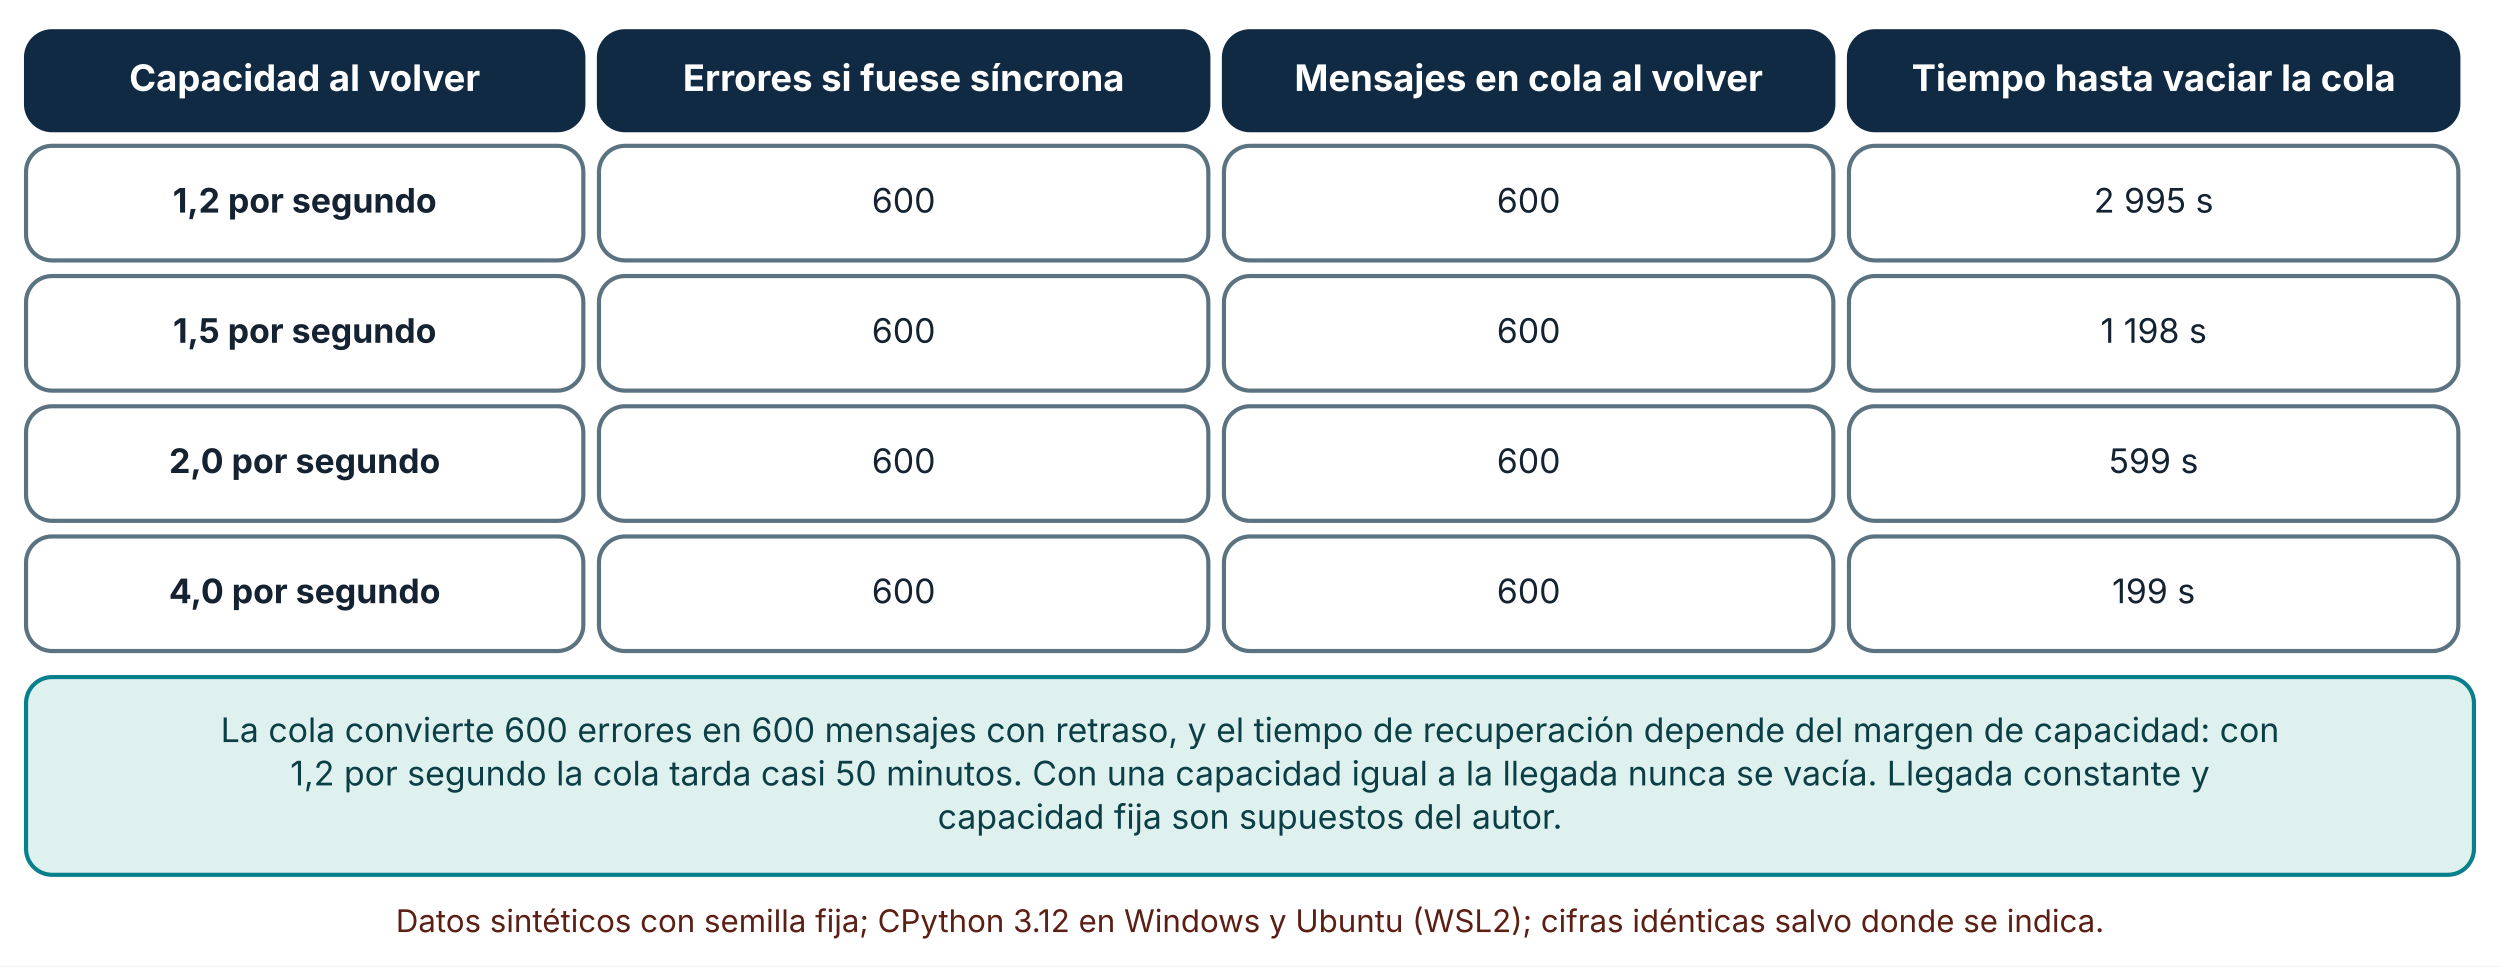
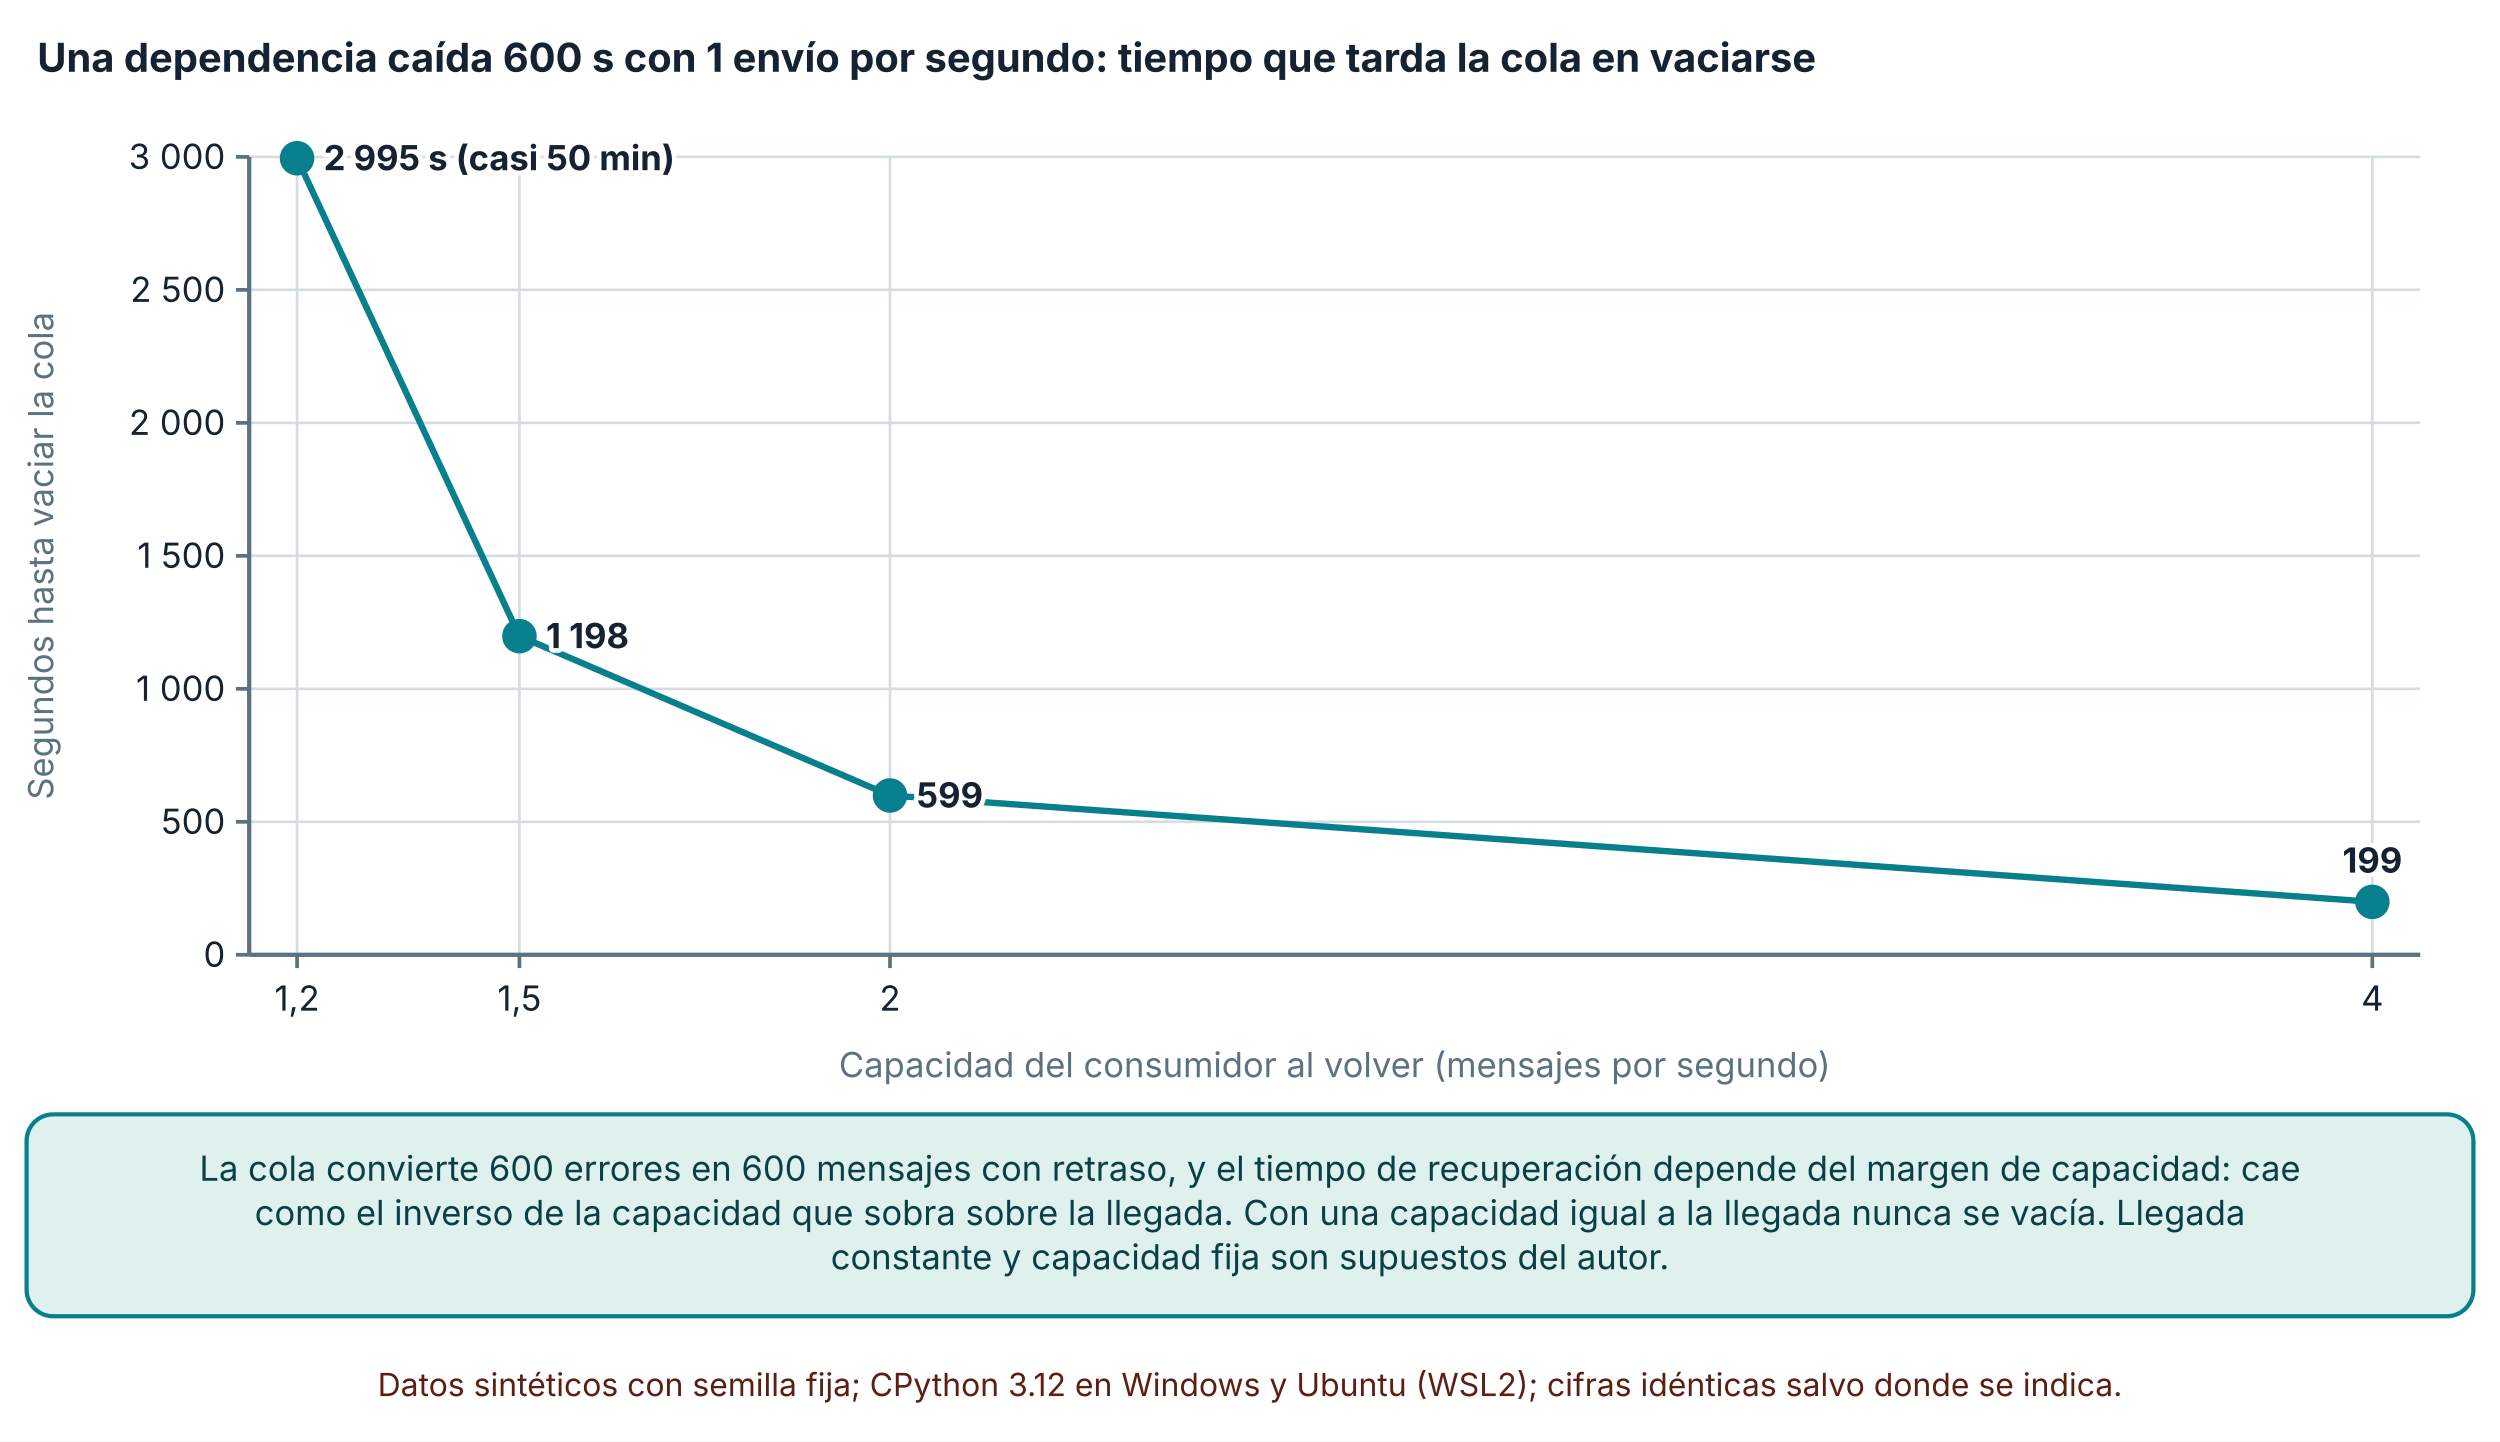
- <svg xmlns="http://www.w3.org/2000/svg" viewBox="0 0 960 371" width="960" height="371" role="img" aria-labelledby="t d" font-family="Inter, 'Segoe UI', system-ui, -apple-system, sans-serif">
+ <svg xmlns="http://www.w3.org/2000/svg" viewBox="0 0 940 542" width="940" height="542" role="img" aria-labelledby="t d" font-family="Inter, 'Segoe UI', system-ui, -apple-system, sans-serif">
  <defs>
    <marker id="arrow" viewBox="0 0 10 10" refX="9" refY="5" markerWidth="8" markerHeight="8" orient="auto-start-reverse">
      <path d="M0,0 L10,5 L0,10 z" fill="#32505f" />
    </marker>
    <marker id="arrow-coral" viewBox="0 0 10 10" refX="9" refY="5" markerWidth="8" markerHeight="8" orient="auto-start-reverse">
      <path d="M0,0 L10,5 L0,10 z" fill="#c0432f" />
    </marker>
  </defs>
-   <rect width="960" height="371" fill="#ffffff" />
-   <rect x="10" y="12" width="214" height="38" rx="10" fill="#102a43" stroke="#102a43" stroke-width="1.6" />
-   <text x="117" y="34.92" font-size="14" text-anchor="middle" font-weight="700" fill="#ffffff">
-     <tspan x="117" dy="0">Capacidad al volver</tspan>
+   <rect width="940" height="542" fill="#ffffff" />
+   <text x="14" y="27" font-size="15" text-anchor="start" font-weight="700" fill="#142231">
+     <tspan x="14" dy="0">Una dependencia caída 600 s con 1 envío por segundo: tiempo que tarda la cola en vaciarse</tspan>
  </text>
-   <rect x="230" y="12" width="234" height="38" rx="10" fill="#102a43" stroke="#102a43" stroke-width="1.6" />
-   <text x="347" y="34.92" font-size="14" text-anchor="middle" font-weight="700" fill="#ffffff">
-     <tspan x="347" dy="0">Errores si fuese síncrona</tspan>
+   <line x1="93.7" y1="359" x2="910" y2="359" stroke="#d5dde1" stroke-width="1" />
+   <line x1="88.7" y1="359" x2="93.7" y2="359" stroke="#5b7280" stroke-width="1.4" />
+   <text x="84.7" y="363.5" font-size="13" text-anchor="end" font-weight="400" fill="#142231">
+     <tspan x="84.7" dy="0">0</tspan>
  </text>
-   <rect x="470" y="12" width="234" height="38" rx="10" fill="#102a43" stroke="#102a43" stroke-width="1.6" />
-   <text x="587" y="34.92" font-size="14" text-anchor="middle" font-weight="700" fill="#ffffff">
-     <tspan x="587" dy="0">Mensajes en cola al volver</tspan>
+   <line x1="93.7" y1="309" x2="910" y2="309" stroke="#d5dde1" stroke-width="1" />
+   <line x1="88.7" y1="309" x2="93.7" y2="309" stroke="#5b7280" stroke-width="1.4" />
+   <text x="84.7" y="313.5" font-size="13" text-anchor="end" font-weight="400" fill="#142231">
+     <tspan x="84.7" dy="0">500</tspan>
  </text>
-   <rect x="710" y="12" width="234" height="38" rx="10" fill="#102a43" stroke="#102a43" stroke-width="1.6" />
-   <text x="827" y="34.92" font-size="14" text-anchor="middle" font-weight="700" fill="#ffffff">
-     <tspan x="827" dy="0">Tiempo hasta vaciar la cola</tspan>
+   <line x1="93.7" y1="259" x2="910" y2="259" stroke="#d5dde1" stroke-width="1" />
+   <line x1="88.7" y1="259" x2="93.7" y2="259" stroke="#5b7280" stroke-width="1.4" />
+   <text x="84.7" y="263.5" font-size="13" text-anchor="end" font-weight="400" fill="#142231">
+     <tspan x="84.7" dy="0">1 000</tspan>
  </text>
-   <rect x="10" y="56" width="214" height="44" rx="10" fill="#ffffff" stroke="#5b7280" stroke-width="1.6" />
-   <text x="117" y="81.64" font-size="13" text-anchor="middle" font-weight="700" fill="#142231">
-     <tspan x="117" dy="0">1,2 por segundo</tspan>
+   <line x1="93.7" y1="209" x2="910" y2="209" stroke="#d5dde1" stroke-width="1" />
+   <line x1="88.7" y1="209" x2="93.7" y2="209" stroke="#5b7280" stroke-width="1.4" />
+   <text x="84.7" y="213.5" font-size="13" text-anchor="end" font-weight="400" fill="#142231">
+     <tspan x="84.7" dy="0">1 500</tspan>
  </text>
-   <rect x="230" y="56" width="234" height="44" rx="10" fill="#ffffff" stroke="#5b7280" stroke-width="1.6" />
-   <text x="347" y="81.64" font-size="13" text-anchor="middle" font-weight="400" fill="#142231">
-     <tspan x="347" dy="0">600</tspan>
+   <line x1="93.7" y1="159" x2="910" y2="159" stroke="#d5dde1" stroke-width="1" />
+   <line x1="88.7" y1="159" x2="93.7" y2="159" stroke="#5b7280" stroke-width="1.4" />
+   <text x="84.7" y="163.5" font-size="13" text-anchor="end" font-weight="400" fill="#142231">
+     <tspan x="84.7" dy="0">2 000</tspan>
  </text>
-   <rect x="470" y="56" width="234" height="44" rx="10" fill="#ffffff" stroke="#5b7280" stroke-width="1.6" />
-   <text x="587" y="81.64" font-size="13" text-anchor="middle" font-weight="400" fill="#142231">
-     <tspan x="587" dy="0">600</tspan>
+   <line x1="93.7" y1="109" x2="910" y2="109" stroke="#d5dde1" stroke-width="1" />
+   <line x1="88.7" y1="109" x2="93.7" y2="109" stroke="#5b7280" stroke-width="1.4" />
+   <text x="84.7" y="113.5" font-size="13" text-anchor="end" font-weight="400" fill="#142231">
+     <tspan x="84.7" dy="0">2 500</tspan>
  </text>
-   <rect x="710" y="56" width="234" height="44" rx="10" fill="#ffffff" stroke="#5b7280" stroke-width="1.6" />
-   <text x="827" y="81.64" font-size="13" text-anchor="middle" font-weight="400" fill="#142231">
-     <tspan x="827" dy="0">2 995 s</tspan>
+   <line x1="93.7" y1="59" x2="910" y2="59" stroke="#d5dde1" stroke-width="1" />
+   <line x1="88.7" y1="59" x2="93.7" y2="59" stroke="#5b7280" stroke-width="1.4" />
+   <text x="84.7" y="63.5" font-size="13" text-anchor="end" font-weight="400" fill="#142231">
+     <tspan x="84.7" dy="0">3 000</tspan>
  </text>
-   <rect x="10" y="106" width="214" height="44" rx="10" fill="#ffffff" stroke="#5b7280" stroke-width="1.6" />
-   <text x="117" y="131.64" font-size="13" text-anchor="middle" font-weight="700" fill="#142231">
-     <tspan x="117" dy="0">1,5 por segundo</tspan>
+   <line x1="93.7" y1="59" x2="93.7" y2="359" stroke="#5b7280" stroke-width="1.6" />
+   <line x1="111.7" y1="59" x2="111.7" y2="359" stroke="#d5dde1" stroke-width="1" />
+   <line x1="111.7" y1="359" x2="111.7" y2="364" stroke="#5b7280" stroke-width="1.4" />
+   <text x="111.7" y="380" font-size="13" text-anchor="middle" font-weight="400" fill="#142231">
+     <tspan x="111.7" dy="0">1,2</tspan>
  </text>
-   <rect x="230" y="106" width="234" height="44" rx="10" fill="#ffffff" stroke="#5b7280" stroke-width="1.6" />
-   <text x="347" y="131.64" font-size="13" text-anchor="middle" font-weight="400" fill="#142231">
-     <tspan x="347" dy="0">600</tspan>
+   <line x1="195.304" y1="59" x2="195.304" y2="359" stroke="#d5dde1" stroke-width="1" />
+   <line x1="195.304" y1="359" x2="195.304" y2="364" stroke="#5b7280" stroke-width="1.4" />
+   <text x="195.304" y="380" font-size="13" text-anchor="middle" font-weight="400" fill="#142231">
+     <tspan x="195.304" dy="0">1,5</tspan>
  </text>
-   <rect x="470" y="106" width="234" height="44" rx="10" fill="#ffffff" stroke="#5b7280" stroke-width="1.6" />
-   <text x="587" y="131.64" font-size="13" text-anchor="middle" font-weight="400" fill="#142231">
-     <tspan x="587" dy="0">600</tspan>
+   <line x1="334.643" y1="59" x2="334.643" y2="359" stroke="#d5dde1" stroke-width="1" />
+   <line x1="334.643" y1="359" x2="334.643" y2="364" stroke="#5b7280" stroke-width="1.4" />
+   <text x="334.643" y="380" font-size="13" text-anchor="middle" font-weight="400" fill="#142231">
+     <tspan x="334.643" dy="0">2</tspan>
  </text>
-   <rect x="710" y="106" width="234" height="44" rx="10" fill="#ffffff" stroke="#5b7280" stroke-width="1.6" />
-   <text x="827" y="131.64" font-size="13" text-anchor="middle" font-weight="400" fill="#142231">
-     <tspan x="827" dy="0">1 198 s</tspan>
+   <line x1="892" y1="59" x2="892" y2="359" stroke="#d5dde1" stroke-width="1" />
+   <line x1="892" y1="359" x2="892" y2="364" stroke="#5b7280" stroke-width="1.4" />
+   <text x="892" y="380" font-size="13" text-anchor="middle" font-weight="400" fill="#142231">
+     <tspan x="892" dy="0">4</tspan>
  </text>
-   <rect x="10" y="156" width="214" height="44" rx="10" fill="#ffffff" stroke="#5b7280" stroke-width="1.6" />
-   <text x="117" y="181.64" font-size="13" text-anchor="middle" font-weight="700" fill="#142231">
-     <tspan x="117" dy="0">2,0 por segundo</tspan>
+   <line x1="93.7" y1="359" x2="910" y2="359" stroke="#5b7280" stroke-width="1.6" />
+   <text x="20" y="209" font-size="13" text-anchor="middle" font-weight="400" fill="#5b7280" transform="rotate(-90 20 209)">Segundos hasta vaciar la cola</text>
+   <text x="501.85" y="405" font-size="13" text-anchor="middle" font-weight="400" fill="#5b7280">
+     <tspan x="501.85" dy="0">Capacidad del consumidor al volver (mensajes por segundo)</tspan>
  </text>
-   <rect x="230" y="156" width="234" height="44" rx="10" fill="#ffffff" stroke="#5b7280" stroke-width="1.6" />
-   <text x="347" y="181.64" font-size="13" text-anchor="middle" font-weight="400" fill="#142231">
-     <tspan x="347" dy="0">600</tspan>
+   <polyline points="111.7,59.5 195.304,239.2 334.643,299.1 892,339.1" fill="none" stroke="#087f8c" stroke-width="2.4" />
+   <circle cx="111.7" cy="59.5" r="5.5" fill="#087f8c" stroke="#087f8c" stroke-width="2" />
+   <text x="121.7" y="64" font-size="13" text-anchor="start" font-weight="700" fill="#142231" stroke="#ffffff" stroke-width="3.5" stroke-linejoin="round" paint-order="stroke">
+     <tspan x="121.7" dy="0">2 995 s (casi 50 min)</tspan>
  </text>
-   <rect x="470" y="156" width="234" height="44" rx="10" fill="#ffffff" stroke="#5b7280" stroke-width="1.6" />
-   <text x="587" y="181.64" font-size="13" text-anchor="middle" font-weight="400" fill="#142231">
-     <tspan x="587" dy="0">600</tspan>
+   <circle cx="195.304" cy="239.2" r="5.5" fill="#087f8c" stroke="#087f8c" stroke-width="2" />
+   <text x="205.304" y="243.7" font-size="13" text-anchor="start" font-weight="700" fill="#142231" stroke="#ffffff" stroke-width="3.5" stroke-linejoin="round" paint-order="stroke">
+     <tspan x="205.304" dy="0">1 198</tspan>
  </text>
-   <rect x="710" y="156" width="234" height="44" rx="10" fill="#ffffff" stroke="#5b7280" stroke-width="1.6" />
-   <text x="827" y="181.64" font-size="13" text-anchor="middle" font-weight="400" fill="#142231">
-     <tspan x="827" dy="0">599 s</tspan>
+   <circle cx="334.643" cy="299.1" r="5.5" fill="#087f8c" stroke="#087f8c" stroke-width="2" />
+   <text x="344.643" y="303.6" font-size="13" text-anchor="start" font-weight="700" fill="#142231" stroke="#ffffff" stroke-width="3.5" stroke-linejoin="round" paint-order="stroke">
+     <tspan x="344.643" dy="0">599</tspan>
  </text>
-   <rect x="10" y="206" width="214" height="44" rx="10" fill="#ffffff" stroke="#5b7280" stroke-width="1.6" />
-   <text x="117" y="231.64" font-size="13" text-anchor="middle" font-weight="700" fill="#142231">
-     <tspan x="117" dy="0">4,0 por segundo</tspan>
+   <circle cx="892" cy="339.1" r="5.5" fill="#087f8c" stroke="#087f8c" stroke-width="2" />
+   <text x="892" y="328.1" font-size="13" text-anchor="middle" font-weight="700" fill="#142231" stroke="#ffffff" stroke-width="3.5" stroke-linejoin="round" paint-order="stroke">
+     <tspan x="892" dy="0">199</tspan>
  </text>
-   <rect x="230" y="206" width="234" height="44" rx="10" fill="#ffffff" stroke="#5b7280" stroke-width="1.6" />
-   <text x="347" y="231.64" font-size="13" text-anchor="middle" font-weight="400" fill="#142231">
-     <tspan x="347" dy="0">600</tspan>
+   <rect x="10" y="419" width="920" height="75.92" rx="10" fill="#dff1ee" stroke="#087f8c" stroke-width="1.6" />
+   <text x="470" y="443.96" font-size="13" text-anchor="middle" font-weight="400" fill="#0b3f45">
+     <tspan x="470" dy="0">La cola convierte 600 errores en 600 mensajes con retraso, y el tiempo de recuperación depende del margen de capacidad: cae</tspan>
  </text>
-   <rect x="470" y="206" width="234" height="44" rx="10" fill="#ffffff" stroke="#5b7280" stroke-width="1.6" />
-   <text x="587" y="231.64" font-size="13" text-anchor="middle" font-weight="400" fill="#142231">
-     <tspan x="587" dy="0">600</tspan>
+   <text x="470" y="460.6" font-size="13" text-anchor="middle" font-weight="400" fill="#0b3f45">
+     <tspan x="470" dy="0">como el inverso de la capacidad que sobra sobre la llegada. Con una capacidad igual a la llegada nunca se vacía. Llegada</tspan>
  </text>
-   <rect x="710" y="206" width="234" height="44" rx="10" fill="#ffffff" stroke="#5b7280" stroke-width="1.6" />
-   <text x="827" y="231.64" font-size="13" text-anchor="middle" font-weight="400" fill="#142231">
-     <tspan x="827" dy="0">199 s</tspan>
+   <text x="470" y="477.24" font-size="13" text-anchor="middle" font-weight="400" fill="#0b3f45">
+     <tspan x="470" dy="0">constante y capacidad fija son supuestos del autor.</tspan>
  </text>
-   <rect x="10" y="260" width="940" height="75.92" rx="10" fill="#dff1ee" stroke="#087f8c" stroke-width="1.6" />
-   <text x="480" y="284.96" font-size="13" text-anchor="middle" font-weight="400" fill="#0b3f45">
-     <tspan x="480" dy="0">La cola convierte 600 errores en 600 mensajes con retraso, y el tiempo de recuperación depende del margen de capacidad: con</tspan>
-   </text>
-   <text x="480" y="301.6" font-size="13" text-anchor="middle" font-weight="400" fill="#0b3f45">
-     <tspan x="480" dy="0">1,2 por segundo la cola tarda casi 50 minutos. Con una capacidad igual a la llegada nunca se vacía. Llegada constante y</tspan>
-   </text>
-   <text x="480" y="318.24" font-size="13" text-anchor="middle" font-weight="400" fill="#0b3f45">
-     <tspan x="480" dy="0">capacidad fija son supuestos del autor.</tspan>
-   </text>
-   <text x="480" y="357.92" font-size="12" text-anchor="middle" font-weight="400" fill="#5c1f14">
-     <tspan x="480" dy="0">Datos sintéticos con semilla fija; CPython 3.12 en Windows y Ubuntu (WSL2); cifras idénticas salvo donde se indica.</tspan>
+   <text x="470" y="524.92" font-size="12" text-anchor="middle" font-weight="400" fill="#5c1f14">
+     <tspan x="470" dy="0">Datos sintéticos con semilla fija; CPython 3.12 en Windows y Ubuntu (WSL2); cifras idénticas salvo donde se indica.</tspan>
  </text>
</svg>
